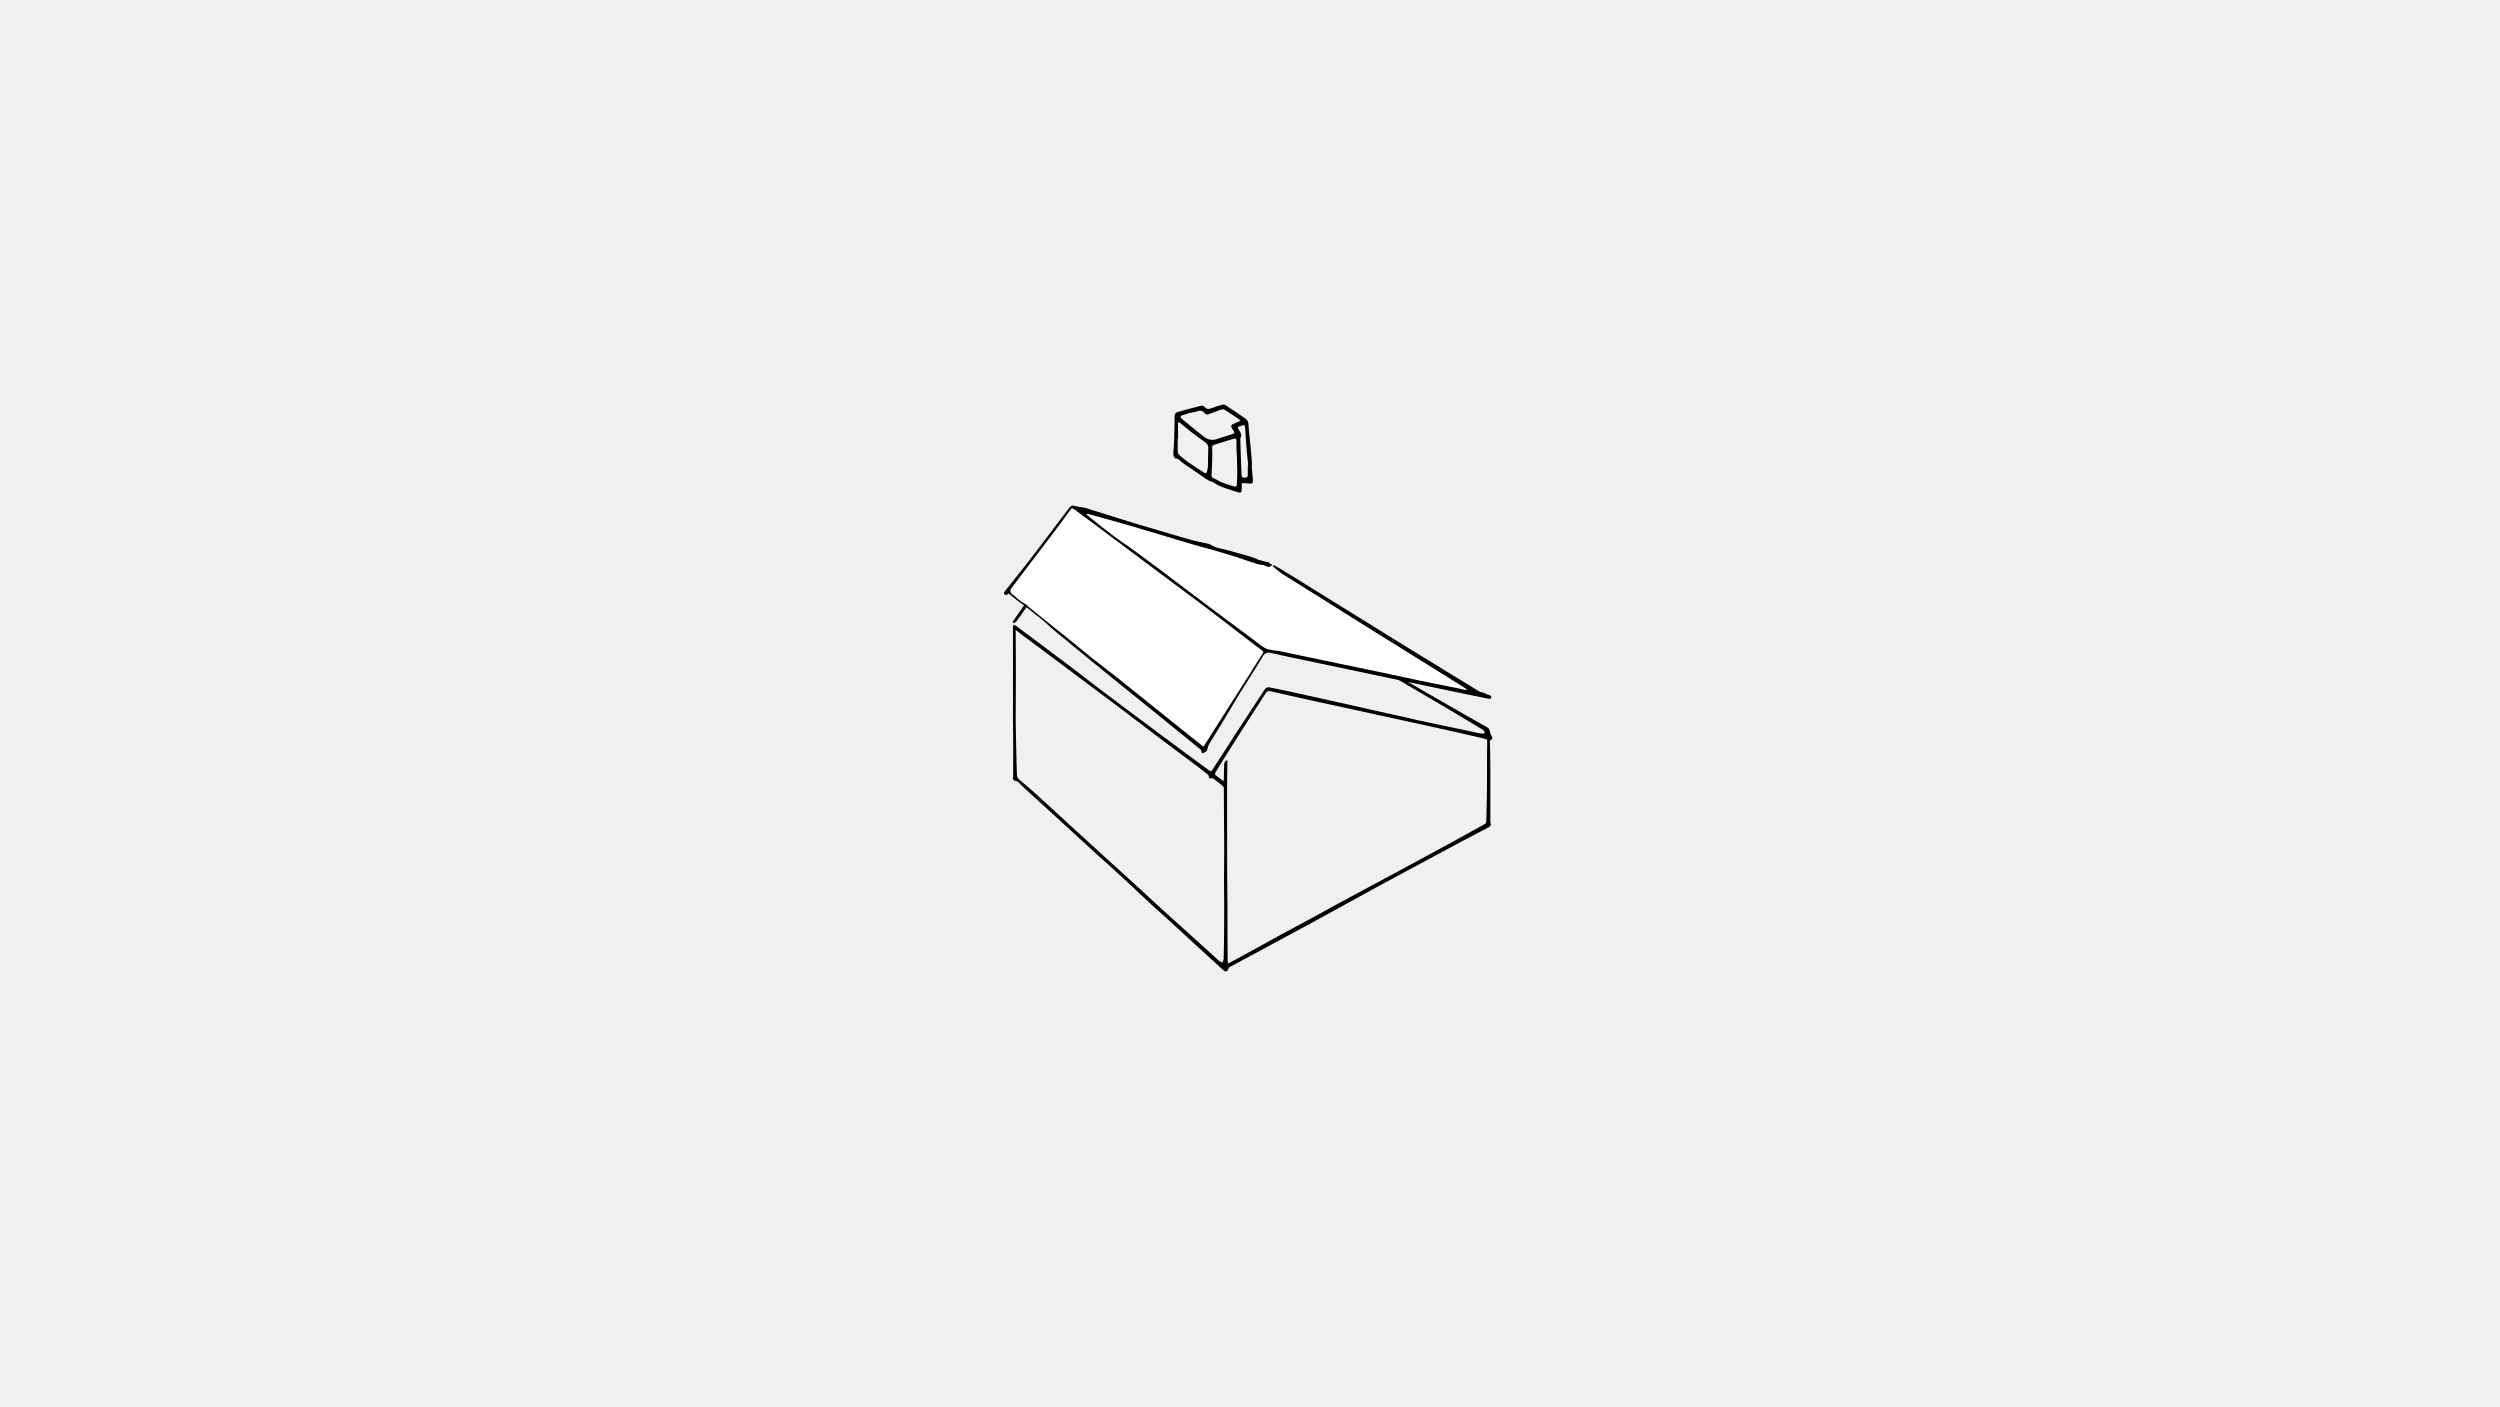
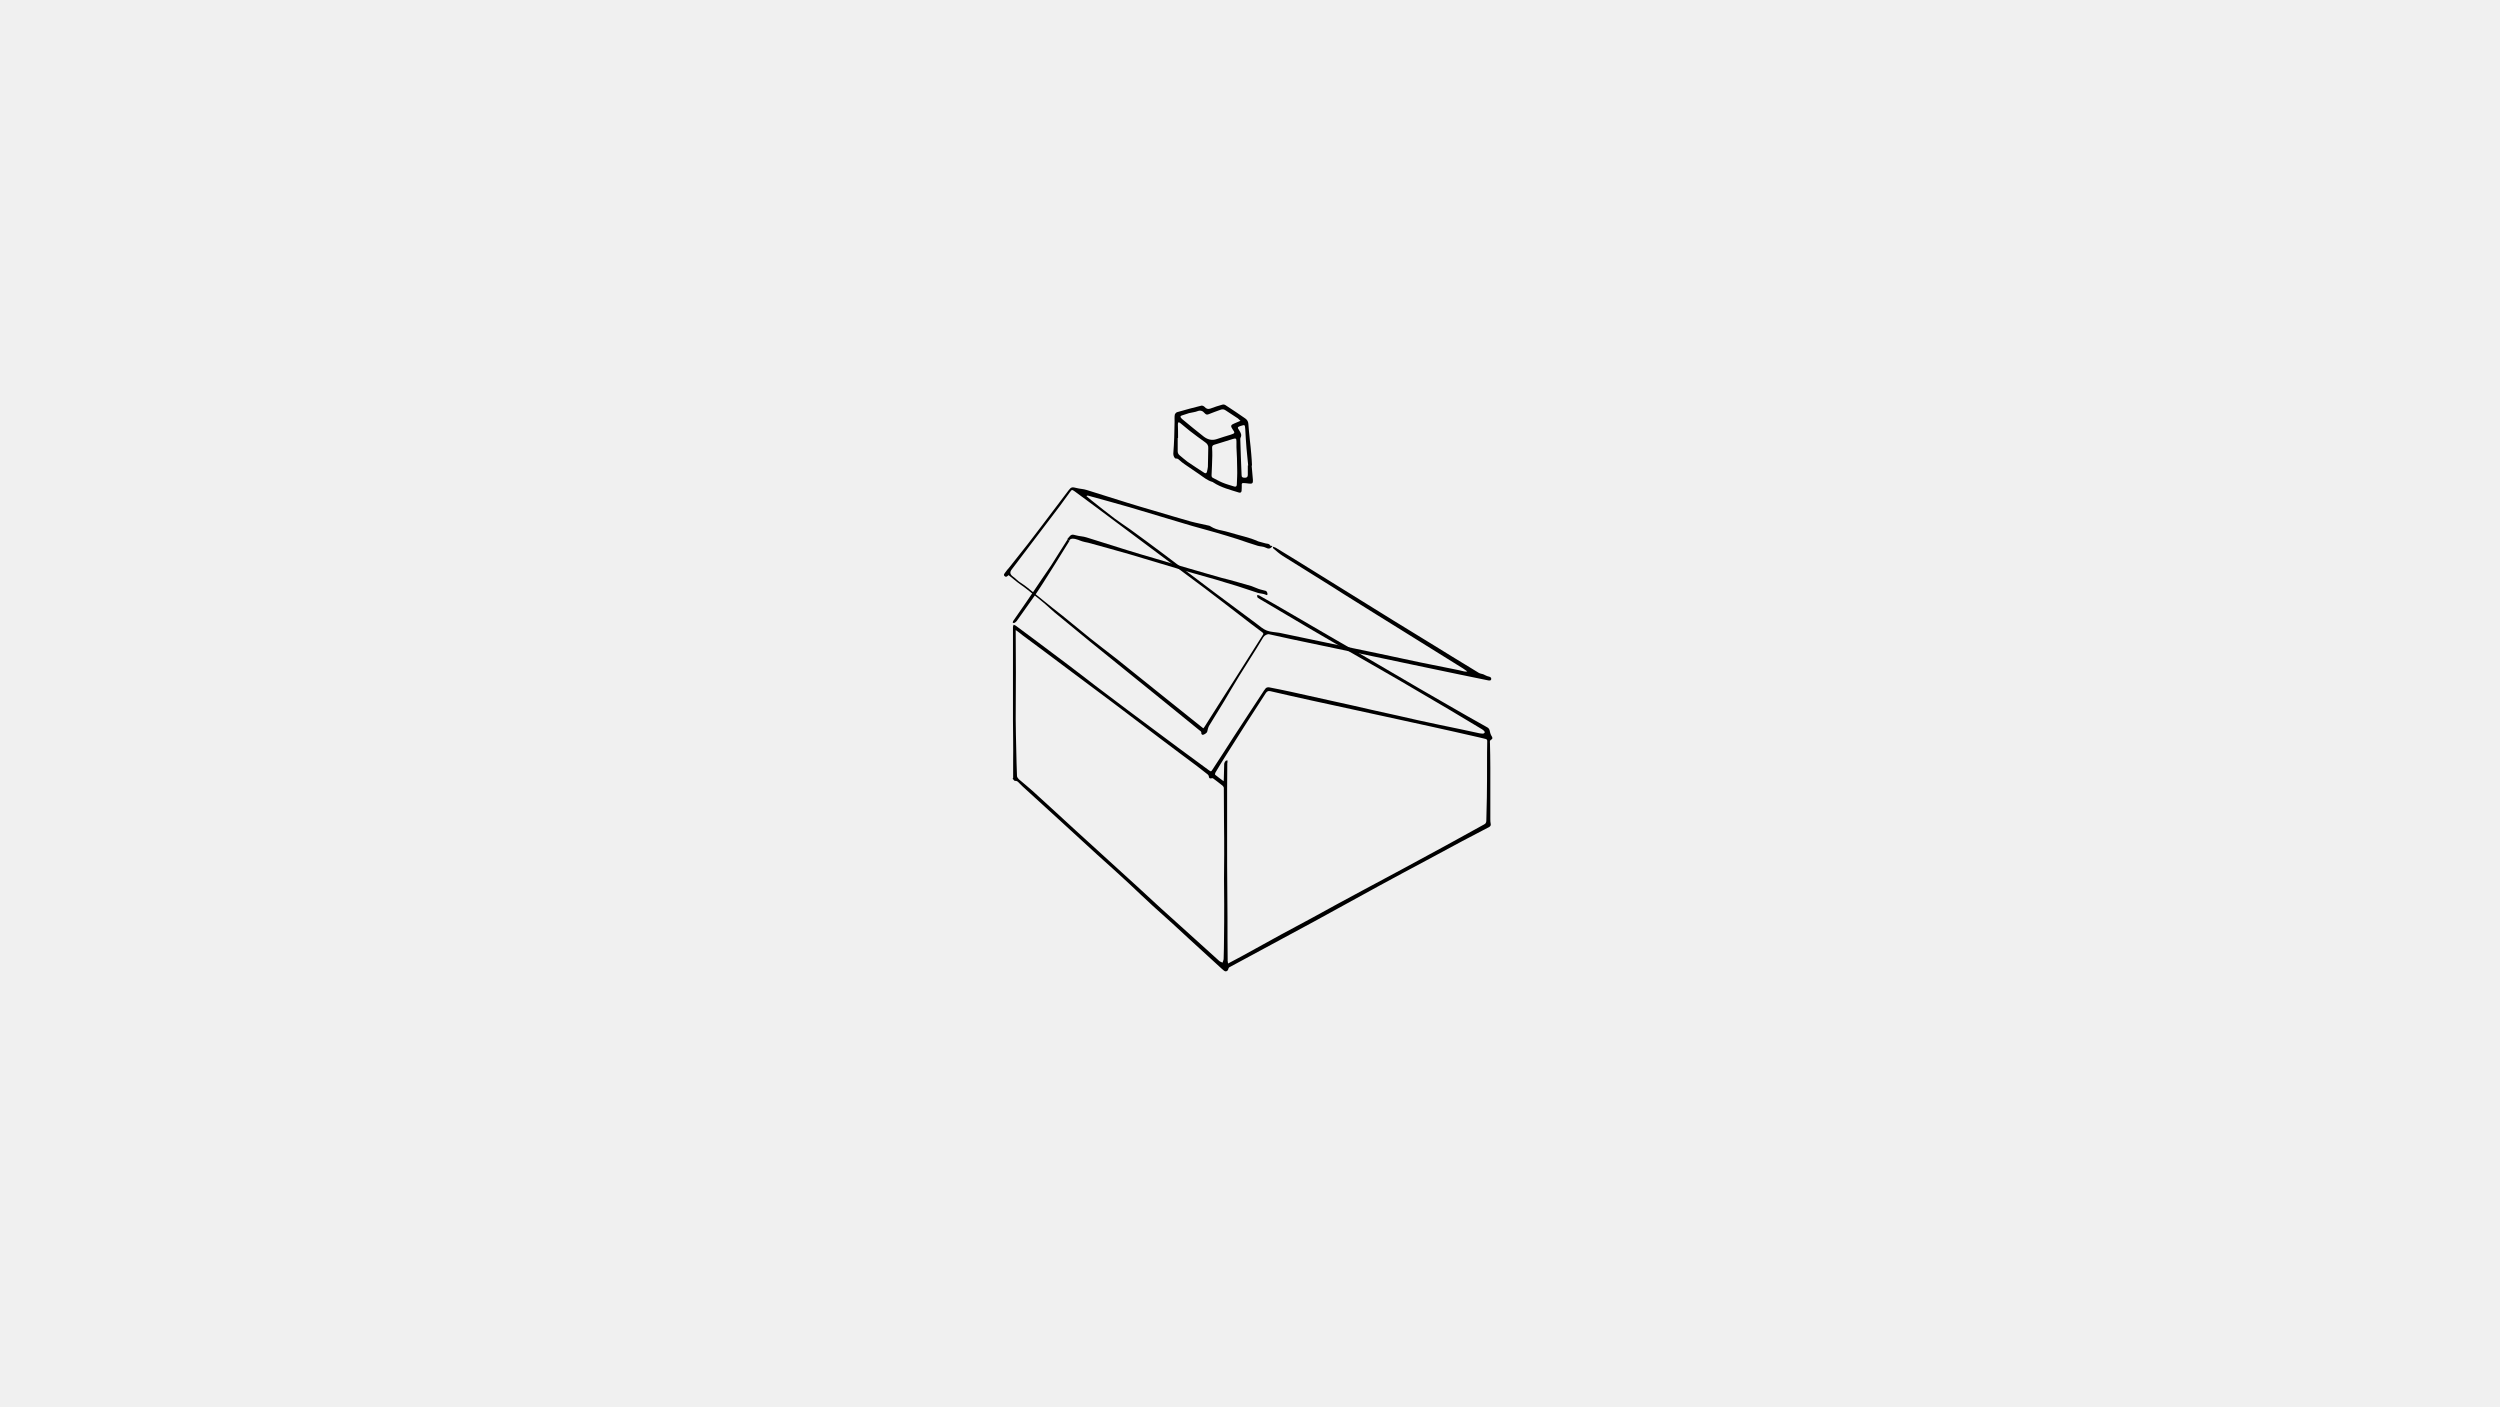
<svg xmlns="http://www.w3.org/2000/svg" version="1.1" id="Layer_1" x="0px" y="0px" viewBox="0 0 1365.8 768.2" style="enable-background:new 0 0 1365.8 768.2;" xml:space="preserve">
  <style type="text/css">
- 	.st0{fill:#FFFFFF;}
+ 	.st0{fill:none;}
</style>
  <g id="house">
    <path d="M553.5,425c0-3.1,0-6.3,0-9.4c0-3.9,0.1-7.9,0-11.8c0-3.4-0.1-6.8-0.1-10.2c0-6.5,0-13,0-19.5c0-5.9,0-11.9,0-17.8   c0-4.6,0-9.2,0-13.8c0-0.4,0.2-0.8,0.4-1.2c0.4,0.2,0.8,0.3,1.1,0.5c3.5,2.6,7,5.2,10.5,7.8c5.9,4.4,11.8,8.8,17.6,13.2   c5.2,3.9,10.3,7.9,15.4,11.8c6,4.5,11.9,9,17.9,13.5c9.1,6.8,18.3,13.6,27.4,20.4c5.5,4.1,11.1,8.2,16.6,12.2   c1.3,0.9,1.3,1,2.2-0.4c3.9-5.9,7.7-11.9,11.5-17.8c2.8-4.3,5.6-8.5,8.3-12.7c2.4-3.7,4.9-7.4,7.3-11.1c0.6-0.9,1.2-1.9,1.9-2.7   c0.4-0.4,1.2-0.6,1.8-0.5c4.1,0.8,8.1,1.6,12.2,2.5c8.1,1.8,16.2,3.6,24.3,5.4c6.4,1.4,12.7,2.8,19.1,4.3c5,1.1,9.9,2.2,14.9,3.3   c3.7,0.8,7.3,1.7,11,2.5c7.7,1.7,15.5,3.3,23.2,4.9c3.4,0.7,6.8,1.5,10.2,2.2c0.7,0.1,1.4,0.2,2,0.2c0.3,0,0.8-0.3,0.9-0.6   c0.1-0.2-0.1-0.7-0.3-0.9c-0.3-0.3-0.7-0.6-1-0.8c-6.1-3.6-12.1-7.3-18.2-10.9c-8.6-5.1-17.1-10.1-25.7-15.1   c-7.7-4.5-15.5-8.9-23.3-13.4c-9.2-5.3-18.4-10.6-27.6-16c-8.2-4.8-16.4-9.7-24.5-14.5c-1.1-0.7-2.2-1.2-3.3-2   c-0.3-0.2-0.4-0.9-0.5-1.4c0.4,0,0.9-0.1,1.2,0.1c5,2.8,10,5.7,15,8.6c7.7,4.5,15.5,9,23.2,13.5c11.6,6.7,23.2,13.4,34.7,20.2   c9.9,5.8,19.8,11.6,29.8,17.3c7.3,4.2,14.6,8.4,22,12.5c1.5,0.9,1.2,2.3,1.7,3.5c0.2,0.5,0.4,1,0.7,1.4c0.4,0.6,0.5,1.4-0.2,1.7   c-0.9,0.4-0.9,1.1-0.8,1.9c0.1,4.5,0.2,9,0.2,13.4c0,9.4,0,18.7,0,28.1c0,0.9,0,1.8,0.2,2.7c0.2,0.8-0.2,1.3-0.8,1.7   c-4.9,2.6-9.8,5.1-14.7,7.7c-6.6,3.5-13.2,7.1-19.7,10.6c-8.4,4.5-16.9,9-25.3,13.6c-12,6.5-23.9,13.2-35.9,19.7   c-7.9,4.3-15.8,8.5-23.7,12.8c-7.5,4.1-15.1,8.1-22.6,12.2c-0.3,0.1-0.5,0.5-0.6,0.8c-0.2,1.3-1.4,1.9-2.4,1.1   c-0.9-0.7-1.7-1.5-2.6-2.3c-5.4-5-10.9-9.9-16.3-14.9c-3-2.8-6-5.6-9-8.3c-3.7-3.3-7.4-6.6-11-9.9c-4.4-4-8.7-8.2-13-12.2   c-5.7-5.3-11.5-10.5-17.3-15.7c-6.4-5.8-12.8-11.7-19.2-17.6c-6.5-5.9-13-11.9-19.5-17.8c-1.4-1.2-2.7-2.5-4-3.8   c-0.6-0.6-1.1-1.3-2.3-1.2c-0.4,0.1-0.9-0.8-1.3-1.3C553.3,425.2,553.4,425.1,553.5,425z M670.9,526.4c2.7-1.4,5.1-2.7,7.5-4   c7.2-4,14.4-7.9,21.6-11.9c5.7-3.1,11.4-6.1,17.1-9.2c9.1-5,18.2-10,27.4-14.9c7.4-4,14.8-7.9,22.2-11.9   c7.9-4.3,15.7-8.5,23.6-12.8c6.8-3.7,13.6-7.5,20.5-11.3c0.8-0.4,1.1-0.9,1.2-1.8c0.1-4.3,0.2-8.7,0.3-13   c0.1-6.1,0.1-12.2,0.1-18.3c0-4.1,0-8.2,0.1-12.4c0-0.7-0.2-1-0.9-1.2c-1.1-0.2-2.2-0.6-3.3-0.8c-9-2.1-18.1-4.1-27.1-6.1   c-9.6-2.1-19.2-4.2-28.8-6.3c-12.1-2.6-24.2-5.3-36.3-7.9c-7.4-1.6-14.7-3.3-22.1-5c-1.2-0.3-1.9,0.2-2.5,1.1   c-3.5,5.4-6.9,10.7-10.4,16.1c-3.7,5.8-7.4,11.7-11.1,17.5c-2,3.2-4.1,6.5-6,9.8c-0.2,0.3-0.3,1.1-0.1,1.2c1.4,1.2,2.9,2.2,4.6,3.5   c0-0.7,0.1-1.1,0.1-1.5c0.1-2.6,0.1-5.2,0.2-7.8c0-0.6,0.3-1.2,0.7-1.7c0.2-0.3,0.7-0.3,1.1-0.4c0,0.3,0,0.6,0,1   c0,0.2-0.1,0.4-0.1,0.6c0,4.7-0.1,9.4-0.1,14.1c0,9.8,0,19.6,0,29.4c0,8.4,0,16.8,0.1,25.2c0,5.2,0.1,10.4,0.1,15.6   c0,7.6,0,15.3,0.1,22.9C670.6,524.7,670.8,525.4,670.9,526.4z M554.9,344.2c0,0.6,0,0.9,0,1.2c0,7.4,0.1,14.8,0.1,22.2   c0,8.4-0.1,16.9-0.1,25.3c0,5.6,0.2,11.1,0.3,16.7c0.1,4.8,0.2,9.5,0.4,14.3c0,0.6,0.5,1.3,1,1.8c2.4,2.1,5,4.1,7.4,6.3   c8,7.2,15.8,14.5,23.8,21.8c11.2,10.2,22.4,20.4,33.6,30.6c4.3,3.9,8.5,7.9,12.8,11.8c3.7,3.4,7.4,6.7,11.1,10   c6.9,6.3,13.8,12.5,20.7,18.7c0.5,0.5,1.3,0.7,1.9,1c0.2-0.7,0.6-1.4,0.6-2.1c0.1-3.6,0.2-7.3,0.2-10.9c0.1-6.3,0.1-12.6,0.1-18.9   c0-4.6-0.1-9.3-0.1-13.9c0-4.4,0.1-8.8,0.1-13.2c0-5.9,0-11.7-0.1-17.6c0-6.3-0.1-12.5-0.1-18.8c0-0.4-0.3-0.9-0.6-1.2   c-1.7-1.4-3.5-2.7-5.2-4c-0.2-0.2-0.7-0.2-1-0.1c-0.8,0.2-1.3,0-1.4-1c0-0.4-0.3-0.8-0.6-1.1c-1.9-1.5-3.9-3.1-5.9-4.6   c-6.4-4.8-12.8-9.5-19.1-14.3c-9-6.8-17.9-13.6-26.8-20.3c-7.6-5.7-15.2-11.4-22.9-17.1c-8.8-6.6-17.6-13.2-26.4-19.7   C557.5,346.1,556.3,345.2,554.9,344.2z" />
    <g>
      <path d="M574.2,309c-3.2,4.7-6.4,9.3-9.5,14c-2.5,3.7-5,7.4-7.6,11.1c-1.2,1.7-2.4,3.5-3.6,5.2c-0.2,0.3-0.1,0.6-0.2,1    c0.4,0,0.8,0.1,1.1-0.1c0.4-0.3,0.8-0.6,1.1-1c3.3-4.6,6.5-9.2,9.8-13.8c4.2-5.9,18.9-29.8,18.9-29.8l-0.9-1    C582.5,295.7,574.9,308,574.2,309z" />
      <path d="M691.5,322.8c-1.3-0.4-2.7-0.6-4-1.1c-1.3-0.4-2.5-1.1-3.8-1.5c-2.6-0.8-5.1-1.5-7.7-2.2c-2.8-0.8-5.7-1.6-8.6-2.3    c-2.1-0.5-13.7-4-17-4.9c-6.7-1.9-13.4-3.9-20.1-5.9c-4.8-1.4-9.6-2.8-14.4-4.3c-7.4-2.3-14.8-4.7-22.3-7    c-1.8-0.6-3.8-0.6-5.6-1.1c-2.4-0.7-2.8-0.6-4.4,1.4c-0.2,0.2-0.3,0.4-0.5,0.6c0.2,0.2,0.5,0.4,0.9,0.9c0,0,0,0.1,0.1,0.1    c0.1-0.2,0.3-0.4,0.4-0.6c1.1-1.5,5,0.2,5.5,0.4c1.3,0.6,4.4,1.2,4.5,1.2c7.5,2.1,15.1,4.1,22.6,6.3c10.2,3,20.3,6.1,30.4,9.1    c5.5,1.6,11.1,3.1,16.6,4.7c4.1,1.2,8.1,2.4,12.2,3.7c3.7,1.2,7.3,2.4,10.9,3.6c1.4,0.4,3,0.4,4.3,1    C693.1,325.9,692.4,323,691.5,322.8z" />
    </g>
  </g>
  <g id="roof">
-     <path class="st0" d="M799.7,377.1c-0.3,0-0.6,0-1-0.1c-0.7-0.2-1.4-0.3-2.1-0.5c-0.9-0.2-1.8-0.4-2.8-0.6c-2.4-0.5-4.8-1-7.3-1.5   c-3.9-0.8-7.8-1.6-11.7-2.4c-4.2-0.9-8.4-1.8-12.6-2.7c-3.4-0.7-6.9-1.5-10.3-2.2c-5.8-1.2-11.7-2.4-17.5-3.7   c-3.9-0.8-7.9-1.6-11.8-2.5c-3-0.6-5.9-1.2-8.9-1.9c-5.3-1.1-10.6-2.2-15.9-3.3c-0.8-0.2-1.7-0.3-2.5-0.4c-1.5-0.2-3-0.3-4.4-0.9   c-1.7-0.7-3.2-1.8-4.6-3c-0.4-0.3-0.8-0.7-1.3-1c-7.6-5.6-15.2-11.3-22.6-16.8c-3.6-2.7-7.1-5.3-10.6-8c-2.6-1.9-5.1-3.8-7.7-5.8   c-6.2-4.6-12.3-9.2-18.5-13.9c-2.8-2.1-6.2-4.6-9.7-7.1c-1.1-0.8-2.3-1.6-3.4-2.4c-1.6-1.1-3.3-2.3-4.9-3.5c-3.2-2.5-6.5-5-9.6-7.5   c-1.1-0.9-2.2-1.8-3.3-2.6c-0.6-0.5-1.2-1-1.8-1.5l-1.6-1.4l1-0.5c0.4-0.2,0.7-0.3,1-0.3c0.2,0,0.3,0,0.5,0.1   c2.2,0.6,4.3,1.2,6.5,1.8c5.3,1.5,10.8,3,16.1,4.5c5.5,1.6,11.1,3.3,16.4,4.9c4.7,1.4,9.3,2.8,14,4.2c3.1,0.9,6.2,1.8,9.2,2.6   c2.5,0.7,4.9,1.4,7.4,2.1c3.6,1,7.5,2.2,12.2,3.7c3.6,1.1,19.3,4.9,19.4,4.9h0.2l0.1,0.1c0.5,0.4,1,0.9,1.6,1.3   c1.1,1,2.3,2,3.6,2.8c5.9,3.8,12,7.5,17.8,11.2c3,1.9,6.1,3.8,9.1,5.7c2,1.2,3.9,2.5,5.9,3.7c2.1,1.3,4.2,2.7,6.3,4   c4.7,2.9,9.4,5.9,14.2,8.8c3.3,2,6.5,4,9.8,6.1c11.8,7.4,23.7,14.7,35.5,22.1c0.6,0.3,1.1,0.7,1.6,1.1c0.2,0.2,0.5,0.3,0.7,0.5   l1.2,0.9l-1.5,0.4C800.4,377.1,800.1,377.1,799.7,377.1z" />
-     <path class="st0" d="M654.9,405.8c-1.8-1.4-3.5-2.9-5.3-4.3c-3.4-2.7-6.7-5.4-10.1-8.1c-3-2.4-6-4.8-9-7.2   c-2.4-1.9-4.8-3.9-7.2-5.8c-4.4-3.5-8.7-7-13.1-10.5c-2.3-1.8-4.6-3.6-6.9-5.4c-2.4-1.9-5-3.8-7.4-5.8c-3.8-3-7.5-6.1-11.2-9.1   l-4.1-3.3c-0.3-0.3-1.8-1.4-3.1-2.4c-1.1-0.8-2.1-1.6-2.5-2c-1.9-1.5-3.7-3-5.5-4.5c-1.4-1.2-2.8-2.3-4.3-3.5   c-0.6-0.5-1.2-1-1.9-1.5c-1.7-1.4-3.5-2.9-5.4-4c-1-0.6-1.8-1.4-2.6-2.1c-0.6-0.6-1.2-1.1-1.9-1.6c-0.9-0.7-1.5-1.4-1.6-2.2   c-0.1-0.8,0.2-1.7,0.9-2.7l0.4-0.5c8.7-11.4,17.3-22.8,26-34.2c1.1-1.4,2.1-2.9,3.1-4.3c0.7-1,1.4-2,2.1-3c0.7-0.9,1.1-1.5,1.9-1.5   c0.6,0,1.1,0.4,1.9,0.9c4,2.9,7.9,5.8,11.9,8.8c5.2,3.9,10.5,7.8,15.7,11.8c6,4.5,11.9,8.9,17.9,13.4c3.1,2.3,6.3,4.7,9.4,7   c5.2,3.8,10.5,7.8,15.8,11.7c4.2,3.2,8.4,6.5,12.5,9.6c2.4,1.8,4.8,3.7,7.1,5.5c4.1,3.1,8.2,6.2,12.1,9.2c1.1,0.8,0.8,1.7,0.4,2.3   c-3.3,5.2-6.6,10.3-9.9,15.5l-5.4,8.4c-2.7,4.2-5.3,8.4-8,12.6l-5.7,8.9c-0.4,0.7-0.8,1.3-1.3,2c-0.5,0.8-0.9,1.5-1.4,2.3   c-0.2,0.3-0.4,0.5-0.6,0.8c-0.1,0.1-0.2,0.3-0.4,0.4l-0.5,0.6L654.9,405.8z" />
-     <path d="M575.9,344.4c-1.7-1.4-3.2-3-4.9-4.4c-2.1-1.8-4.3-3.6-6.5-5.3c-2.3-1.8-4.5-3.7-6.9-5.3c-2.3-1.6-4.4-3.5-6.6-5.2   c-0.6,0.5-1.3,1.4-2.2,0.5c-0.8-0.7,0.1-1.5,0.5-2.1c0.6-0.9,1.4-1.8,2.1-2.6c3.3-4.2,6.6-8.3,9.9-12.5c2.5-3.2,5-6.5,7.5-9.8   c5-6.6,9.9-13.1,14.9-19.7c1.5-2,2-2,4.4-1.4c1.8,0.5,3.8,0.5,5.6,1.1c7.5,2.3,14.9,4.7,22.3,7c4.8,1.5,9.6,2.9,14.4,4.3   c6.7,2,13.4,4,20.1,5.9c3.3,0.9,6.8,1.5,10.1,2.3c0.3,0.1,0.6,0.2,0.8,0.4c1.9,1.2,3.9,1.8,6,2.2c2.9,0.6,5.7,1.5,8.6,2.3   c2.6,0.7,5.2,1.4,7.7,2.2c1.3,0.4,2.5,1,3.8,1.5c1.3,0.4,2.7,0.7,4,1.1c0.8,0.2,1.9,0,2.4,1.1c0.1,0.2,0.8,0.2,1.3,0.3   c-1.1,1.6-2.2,1.7-3.7,0.9c-1.3-0.7-2.9-0.6-4.3-1c-3.7-1.1-7.3-2.4-10.9-3.6c-4-1.3-8.1-2.5-12.2-3.7c-5.5-1.6-11.1-3-16.6-4.7   c-10.2-3-20.3-6.1-30.4-9.1c-7.5-2.2-15.1-4.2-22.6-6.3c-0.3-0.1-0.5-0.1-1,0.2c0.9,0.7,1.7,1.5,2.6,2.2c4.3,3.4,8.5,6.8,12.9,10.1   c2.7,2,5.6,3.9,8.3,5.8c3.2,2.3,6.5,4.7,9.7,7.1c6.2,4.6,12.4,9.2,18.5,13.9c6.1,4.6,12.2,9.2,18.3,13.8   c7.5,5.6,15.1,11.2,22.6,16.8c1.9,1.4,3.6,3,5.7,3.8c2.1,0.8,4.5,0.8,6.8,1.2c8.3,1.7,16.5,3.5,24.8,5.2c9.8,2,19.6,4.1,29.3,6.1   c7.7,1.6,15.3,3.3,23,4.9c6.3,1.3,12.6,2.5,18.9,3.8c1.6,0.3,3.3,0.7,4.9,1.1c0.5,0.1,1.1,0.2,1.8,0c-0.8-0.5-1.5-1.1-2.3-1.6   c-11.8-7.4-23.7-14.8-35.5-22.1c-8-5-16-9.9-23.9-14.9c-4.1-2.5-8.1-5.1-12.2-7.7c-9-5.6-18-11.2-26.9-16.8   c-1.9-1.2-3.5-2.7-5.2-4.1c-0.1-0.1-0.2-0.3-0.2-0.4s0-0.2,0.1-0.5c0.5,0.2,1,0.3,1.4,0.5c5.9,3.6,11.7,7.1,17.6,10.8   c8.3,5.1,16.6,10.3,25,15.5c7.2,4.5,14.4,8.9,21.6,13.4c7.5,4.6,15,9.2,22.5,13.8c6.5,4,12.9,8,19.4,11.9c1.6,1,3.3,2,4.9,3   c0.7,0.4,1.5,0.5,2.2,0.7c0.2,0.1,0.4,0.1,0.5,0.2c0.9,0.4,1.7,0.9,2.7,1.1c0.8,0.2,1.5,0.5,1.4,1.4c-0.2,1-1,0.8-1.7,0.7   c-5.2-1.1-10.4-2.1-15.6-3.2c-8.6-1.8-17.2-3.6-25.8-5.4c-11.4-2.4-22.8-4.8-34.1-7.2c-10.6-2.2-21.3-4.5-31.9-6.7   c-4.1-0.9-8.2-1.8-12.3-2.7c-0.9-0.2-2.5,0.6-3.1,1.6c-1.3,2.1-2.6,4.3-3.9,6.4c-3.1,4.9-6.2,9.9-9.3,14.8   c-2.8,4.5-5.4,9.1-8.1,13.6c-2.8,4.6-5.6,9.1-8.4,13.7c-0.5,0.9-0.7,2.1-1,3.2c-0.2,0.7-2,1.9-2.7,1.6c-0.2-0.1-0.5-0.5-0.5-0.7   c0.2-0.9-0.4-1.3-1-1.7c-7.8-6.3-15.6-12.7-23.4-19c-5.9-4.8-11.9-9.6-17.8-14.4c-6.2-5-12.4-10-18.5-15L575.9,344.4z M657.4,407.9   c0.4-0.5,0.7-0.8,0.9-1.2c0.9-1.4,1.8-2.8,2.7-4.3c4.6-7.2,9.1-14.4,13.7-21.5c5.1-8,10.1-16,15.2-24c0.4-0.6,0.4-0.9-0.2-1.4   c-4.1-3-8.1-6.1-12.1-9.2c-6.6-5-13.1-10.2-19.7-15.1c-8.4-6.3-16.8-12.5-25.2-18.8c-11.2-8.4-22.4-16.7-33.6-25.1   c-3.9-2.9-7.9-5.9-11.9-8.8c-1.6-1.1-1.6-1.1-2.7,0.4c-1.8,2.4-3.5,4.9-5.3,7.3c-8.8,11.6-17.6,23.2-26.4,34.8   c-1.2,1.5-1.1,2.7,0.5,3.9c1.6,1.1,2.8,2.6,4.5,3.6c2.6,1.6,4.9,3.7,7.3,5.6c3.3,2.6,6.5,5.3,9.8,7.9c1,0.8,5,3.9,5.6,4.4   c5.1,4.1,10.1,8.3,15.2,12.4c4.7,3.8,9.6,7.4,14.4,11.2c6.8,5.4,13.5,10.9,20.3,16.3c6.4,5.1,12.7,10.2,19.1,15.3   C652.2,403.7,654.7,405.8,657.4,407.9z" />
+     <path class="st0" d="M799.7,367.1c-0.3,0-0.6,0-1-0.1c-0.7-0.2-1.4-0.3-2.1-0.5c-0.9-0.2-1.8-0.4-2.8-0.6c-2.4-0.5-4.8-1-7.3-1.5   c-3.9-0.8-7.8-1.6-11.7-2.4c-4.2-0.9-8.4-1.8-12.6-2.7c-3.4-0.7-6.9-1.5-10.3-2.2c-5.8-1.2-11.7-2.4-17.5-3.7   c-3.9-0.8-7.9-1.6-11.8-2.5c-3-0.6-5.9-1.2-8.9-1.9c-5.3-1.1-10.6-2.2-15.9-3.3c-0.8-0.2-1.7-0.3-2.5-0.4c-1.5-0.2-3-0.3-4.4-0.9   c-1.7-0.7-3.2-1.8-4.6-3c-0.4-0.3-0.8-0.7-1.3-1c-7.6-5.6-15.2-11.3-22.6-16.8c-3.6-2.7-7.1-5.3-10.6-8c-2.6-1.9-5.1-3.8-7.7-5.8   c-6.2-4.6-12.3-9.2-18.5-13.9c-2.8-2.1-6.2-4.6-9.7-7.1c-1.1-0.8-2.3-1.6-3.4-2.4c-1.6-1.1-3.3-2.3-4.9-3.5c-3.2-2.5-6.5-5-9.6-7.5   c-1.1-0.9-2.2-1.8-3.3-2.6c-0.6-0.5-1.2-1-1.8-1.5l-1.6-1.4l1-0.5c0.4-0.2,0.7-0.3,1-0.3c0.2,0,0.3,0,0.5,0.1   c2.2,0.6,4.3,1.2,6.5,1.8c5.3,1.5,10.8,3,16.1,4.5c5.5,1.6,11.1,3.3,16.4,4.9c4.7,1.4,9.3,2.8,14,4.2c3.1,0.9,6.2,1.8,9.2,2.6   c2.5,0.7,4.9,1.4,7.4,2.1c3.6,1,7.5,2.2,12.2,3.7c3.6,1.1,19.3,4.9,19.4,4.9h0.2l0.1,0.1c0.5,0.4,1,0.9,1.6,1.3   c1.1,1,2.3,2,3.6,2.8c5.9,3.8,12,7.5,17.8,11.2c3,1.9,6.1,3.8,9.1,5.7c2,1.2,3.9,2.5,5.9,3.7c2.1,1.3,4.2,2.7,6.3,4   c4.7,2.9,9.4,5.9,14.2,8.8c3.3,2,6.5,4,9.8,6.1c11.8,7.4,23.7,14.7,35.5,22.1c0.6,0.3,1.1,0.7,1.6,1.1c0.2,0.2,0.5,0.3,0.7,0.5   l1.2,0.9l-1.5,0.4C800.4,367.1,800.1,367.1,799.7,367.1z" />
+     <path class="st0" d="M654.9,395.8c-1.8-1.4-3.5-2.9-5.3-4.3c-3.4-2.7-6.7-5.4-10.1-8.1c-3-2.4-6-4.8-9-7.2   c-2.4-1.9-4.8-3.9-7.2-5.8c-4.4-3.5-8.7-7-13.1-10.5c-2.3-1.8-4.6-3.6-6.9-5.4c-2.4-1.9-5-3.8-7.4-5.8c-3.8-3-7.5-6.1-11.2-9.1   l-4.1-3.3c-0.3-0.3-1.8-1.4-3.1-2.4c-1.1-0.8-2.1-1.6-2.5-2c-1.9-1.5-3.7-3-5.5-4.5c-1.4-1.2-2.8-2.3-4.3-3.5   c-0.6-0.5-1.2-1-1.9-1.5c-1.7-1.4-3.5-2.9-5.4-4c-1-0.6-1.8-1.4-2.6-2.1c-0.6-0.6-1.2-1.1-1.9-1.6c-0.9-0.7-1.5-1.4-1.6-2.2   c-0.1-0.8,0.2-1.7,0.9-2.7l0.4-0.5c8.7-11.4,17.3-22.8,26-34.2c1.1-1.4,2.1-2.9,3.1-4.3c0.7-1,1.4-2,2.1-3c0.7-0.9,1.1-1.5,1.9-1.5   c0.6,0,1.1,0.4,1.9,0.9c4,2.9,7.9,5.8,11.9,8.8c5.2,3.9,10.5,7.8,15.7,11.8c6,4.5,11.9,8.9,17.9,13.4c3.1,2.3,6.3,4.7,9.4,7   c5.2,3.8,10.5,7.8,15.8,11.7c4.2,3.2,8.4,6.5,12.5,9.6c2.4,1.8,4.8,3.7,7.1,5.5c4.1,3.1,8.2,6.2,12.1,9.2c1.1,0.8,0.8,1.7,0.4,2.3   c-3.3,5.2-6.6,10.3-9.9,15.5l-5.4,8.4c-2.7,4.2-5.3,8.4-8,12.6l-5.7,8.9c-0.4,0.7-0.8,1.3-1.3,2c-0.5,0.8-0.9,1.5-1.4,2.3   c-0.2,0.3-0.4,0.5-0.6,0.8c-0.1,0.1-0.2,0.3-0.4,0.4l-0.5,0.6L654.9,395.8z" />
+     <path d="M575.9,334.4c-1.7-1.4-3.2-3-4.9-4.4c-2.1-1.8-4.3-3.6-6.5-5.3c-2.3-1.8-4.5-3.7-6.9-5.3c-2.3-1.6-4.4-3.5-6.6-5.2   c-0.6,0.5-1.3,1.4-2.2,0.5c-0.8-0.7,0.1-1.5,0.5-2.1c0.6-0.9,1.4-1.8,2.1-2.6c3.3-4.2,6.6-8.3,9.9-12.5c2.5-3.2,5-6.5,7.5-9.8   c5-6.6,9.9-13.1,14.9-19.7c1.5-2,2-2,4.4-1.4c1.8,0.5,3.8,0.5,5.6,1.1c7.5,2.3,14.9,4.7,22.3,7c4.8,1.5,9.6,2.9,14.4,4.3   c6.7,2,13.4,4,20.1,5.9c3.3,0.9,6.8,1.5,10.1,2.3c0.3,0.1,0.6,0.2,0.8,0.4c1.9,1.2,3.9,1.8,6,2.2c2.9,0.6,5.7,1.5,8.6,2.3   c2.6,0.7,5.2,1.4,7.7,2.2c1.3,0.4,2.5,1,3.8,1.5c1.3,0.4,2.7,0.7,4,1.1c0.8,0.2,1.9,0,2.4,1.1c0.1,0.2,0.8,0.2,1.3,0.3   c-1.1,1.6-2.2,1.7-3.7,0.9c-1.3-0.7-2.9-0.6-4.3-1c-3.7-1.1-7.3-2.4-10.9-3.6c-4-1.3-8.1-2.5-12.2-3.7c-5.5-1.6-11.1-3-16.6-4.7   c-10.2-3-20.3-6.1-30.4-9.1c-7.5-2.2-15.1-4.2-22.6-6.3c-0.3-0.1-0.5-0.1-1,0.2c0.9,0.7,1.7,1.5,2.6,2.2c4.3,3.4,8.5,6.8,12.9,10.1   c2.7,2,5.6,3.9,8.3,5.8c3.2,2.3,6.5,4.7,9.7,7.1c6.2,4.6,12.4,9.2,18.5,13.9c6.1,4.6,12.2,9.2,18.3,13.8   c7.5,5.6,15.1,11.2,22.6,16.8c1.9,1.4,3.6,3,5.7,3.8c2.1,0.8,4.5,0.8,6.8,1.2c8.3,1.7,16.5,3.5,24.8,5.2c9.8,2,19.6,4.1,29.3,6.1   c7.7,1.6,15.3,3.3,23,4.9c6.3,1.3,12.6,2.5,18.9,3.8c1.6,0.3,3.3,0.7,4.9,1.1c0.5,0.1,1.1,0.2,1.8,0c-0.8-0.5-1.5-1.1-2.3-1.6   c-11.8-7.4-23.7-14.8-35.5-22.1c-8-5-16-9.9-23.9-14.9c-4.1-2.5-8.1-5.1-12.2-7.7c-9-5.6-18-11.2-26.9-16.8   c-1.9-1.2-3.5-2.7-5.2-4.1c-0.1-0.1-0.2-0.3-0.2-0.4s0-0.2,0.1-0.5c0.5,0.2,1,0.3,1.4,0.5c5.9,3.6,11.7,7.1,17.6,10.8   c8.3,5.1,16.6,10.3,25,15.5c7.2,4.5,14.4,8.9,21.6,13.4c7.5,4.6,15,9.2,22.5,13.8c6.5,4,12.9,8,19.4,11.9c1.6,1,3.3,2,4.9,3   c0.7,0.4,1.5,0.5,2.2,0.7c0.2,0.1,0.4,0.1,0.5,0.2c0.9,0.4,1.7,0.9,2.7,1.1c0.8,0.2,1.5,0.5,1.4,1.4c-0.2,1-1,0.8-1.7,0.7   c-5.2-1.1-10.4-2.1-15.6-3.2c-8.6-1.8-17.2-3.6-25.8-5.4c-11.4-2.4-22.8-4.8-34.1-7.2c-10.6-2.2-21.3-4.5-31.9-6.7   c-4.1-0.9-8.2-1.8-12.3-2.7c-0.9-0.2-2.5,0.6-3.1,1.6c-1.3,2.1-2.6,4.3-3.9,6.4c-3.1,4.9-6.2,9.9-9.3,14.8   c-2.8,4.5-5.4,9.1-8.1,13.6c-2.8,4.6-5.6,9.1-8.4,13.7c-0.5,0.9-0.7,2.1-1,3.2c-0.2,0.7-2,1.9-2.7,1.6c-0.2-0.1-0.5-0.5-0.5-0.7   c0.2-0.9-0.4-1.3-1-1.7c-7.8-6.3-15.6-12.7-23.4-19c-5.9-4.8-11.9-9.6-17.8-14.4c-6.2-5-12.4-10-18.5-15L575.9,334.4z M657.4,397.9   c0.4-0.5,0.7-0.8,0.9-1.2c0.9-1.4,1.8-2.8,2.7-4.3c4.6-7.2,9.1-14.4,13.7-21.5c5.1-8,10.1-16,15.2-24c0.4-0.6,0.4-0.9-0.2-1.4   c-4.1-3-8.1-6.1-12.1-9.2c-6.6-5-13.1-10.2-19.7-15.1c-8.4-6.3-16.8-12.5-25.2-18.8c-11.2-8.4-22.4-16.7-33.6-25.1   c-3.9-2.9-7.9-5.9-11.9-8.8c-1.6-1.1-1.6-1.1-2.7,0.4c-1.8,2.4-3.5,4.9-5.3,7.3c-8.8,11.6-17.6,23.2-26.4,34.8   c-1.2,1.5-1.1,2.7,0.5,3.9c1.6,1.1,2.8,2.6,4.5,3.6c2.6,1.6,4.9,3.7,7.3,5.6c3.3,2.6,6.5,5.3,9.8,7.9c1,0.8,5,3.9,5.6,4.4   c5.1,4.1,10.1,8.3,15.2,12.4c4.7,3.8,9.6,7.4,14.4,11.2c6.8,5.4,13.5,10.9,20.3,16.3c6.4,5.1,12.7,10.2,19.1,15.3   C652.2,393.7,654.7,395.8,657.4,397.9z" />
  </g>
  <g id="chimney">
    <path d="M683.8,254.3c0.2,2.7,0.5,5.3,0.7,8c0.1,1.7-0.4,2.1-2.1,1.9c-1-0.2-2-0.2-3-0.3c-0.9-0.1-1.1,0.4-1,1.2c0,1,0,2-0.1,3.1   c-0.1,0.8-0.6,1.1-1.4,0.9c-4.8-1.5-9.7-2.7-14-5.5c-0.2-0.1-0.3-0.3-0.5-0.3c-2.8-0.8-4.9-2.6-7.2-4.2c-2.7-1.9-5.5-3.7-8.2-5.6   c-0.9-0.6-1.7-1.3-2.5-2c-0.6-0.5-1.1-1.1-2.1-1c-0.7,0.1-1.5-1.6-1.4-2.7c0.2-2.9,0.4-5.9,0.5-8.8c0.1-2.9,0.1-5.8,0.2-8.7   c0-1.2-0.1-2.5,0.1-3.7c0.1-0.5,0.7-1.2,1.2-1.4c4.5-1.3,8.9-2.5,13.4-3.6c0.5-0.1,1.3,0.3,1.7,0.7c0.9,1,1.8,1.4,3.2,0.9   c2.1-0.8,4.2-1.5,6.4-2.1c0.6-0.2,1.4-0.1,1.9,0.3c3.6,2.3,7.2,4.8,10.7,7.2c1,0.7,1.6,1.6,1.7,2.9c0.2,2.9,0.5,5.8,0.8,8.7   c0.3,2.7,0.6,5.3,0.8,8c0.2,2.1,0.3,4.1,0.4,6.2C683.9,254.3,683.8,254.3,683.8,254.3z M677.7,229.9c-0.6-0.6-1-1-1.4-1.3   c-2.2-1.5-4.5-2.9-6.7-4.4c-1-0.7-1.8-0.7-2.9-0.3c-2.1,0.8-4.3,1.5-6.4,2.4c-0.9,0.4-1.5,0.2-2.2-0.6c-1-1.2-2.2-1.7-3.8-1.1   c-1.5,0.6-3.1,0.7-4.7,1.1c-1.3,0.4-2.6,0.9-4,1.3c-0.9,0.3-0.8,0.8-0.3,1.4c0.2,0.2,0.4,0.4,0.6,0.6c3.9,3.2,7.7,6.4,11.7,9.5   c2.1,1.6,4.4,2.3,7.1,1.4c2.5-0.9,5.1-1.6,7.6-2.4c2.5-0.8,2.5-1,1-3.1c-1.1-1.6-0.9-2.3,0.9-3   C675.3,230.9,676.4,230.4,677.7,229.9z M675.5,244.3L675.5,244.3c0-1,0-2.1,0-3.1c0-1.6-0.3-1.9-1.9-1.4c-3.4,1-6.8,2.2-10.3,3.2   c-0.9,0.3-1.1,0.8-1.1,1.6c0.1,1.5,0.1,3,0.1,4.4c-0.1,3.5-0.2,7.1-0.4,10.6c0,0.7,0.1,1.2,0.8,1.5c1.7,0.8,3.3,1.8,5,2.5   c2.1,0.9,4.4,1.5,6.6,2.2c0.9,0.3,1.4-0.2,1.4-1.1c0.1-2.8,0.3-5.6,0.2-8.4C675.9,252.3,675.7,248.3,675.5,244.3z M643.6,239.3   c-0.1,0-0.1,0-0.2,0c0,2.4,0,4.8,0,7.2c0,0.9,0.3,1.6,1,2.2c1.5,1.2,2.9,2.5,4.4,3.6c3,2.1,6.1,4,9.1,6c0.8,0.5,1.3,0.2,1.5-0.6   c0.2-0.9,0.4-1.8,0.5-2.7c0.1-3.4,0.1-6.8,0.2-10.2c0.1-1.4-0.5-2.3-1.6-3.1c-2.9-2-5.7-4.2-8.5-6.3c-1.7-1.3-3.3-2.8-5.1-4.2   c-1-0.8-1.4-0.6-1.4,0.7C643.6,234.3,643.6,236.8,643.6,239.3z M681.7,254.3c0.1,0,0.1,0,0.2,0c-0.3-3.1-0.6-6.2-0.9-9.3   c-0.3-3.5-0.5-7.1-0.7-10.6c-0.2-2.5-0.2-2.4-2.5-1.7c-1.8,0.6-1.9,0.8-0.8,2.4c0.8,1.3,1.6,2.5,0.7,4.1c-0.1,0.2-0.1,0.5-0.1,0.8   c0.2,6.5,0.4,12.9,0.7,19.4c0,1.3,0.4,1.6,1.9,1.6c1.1,0,1.5-0.6,1.5-1.6C681.7,257.8,681.7,256,681.7,254.3z" />
  </g>
</svg>
